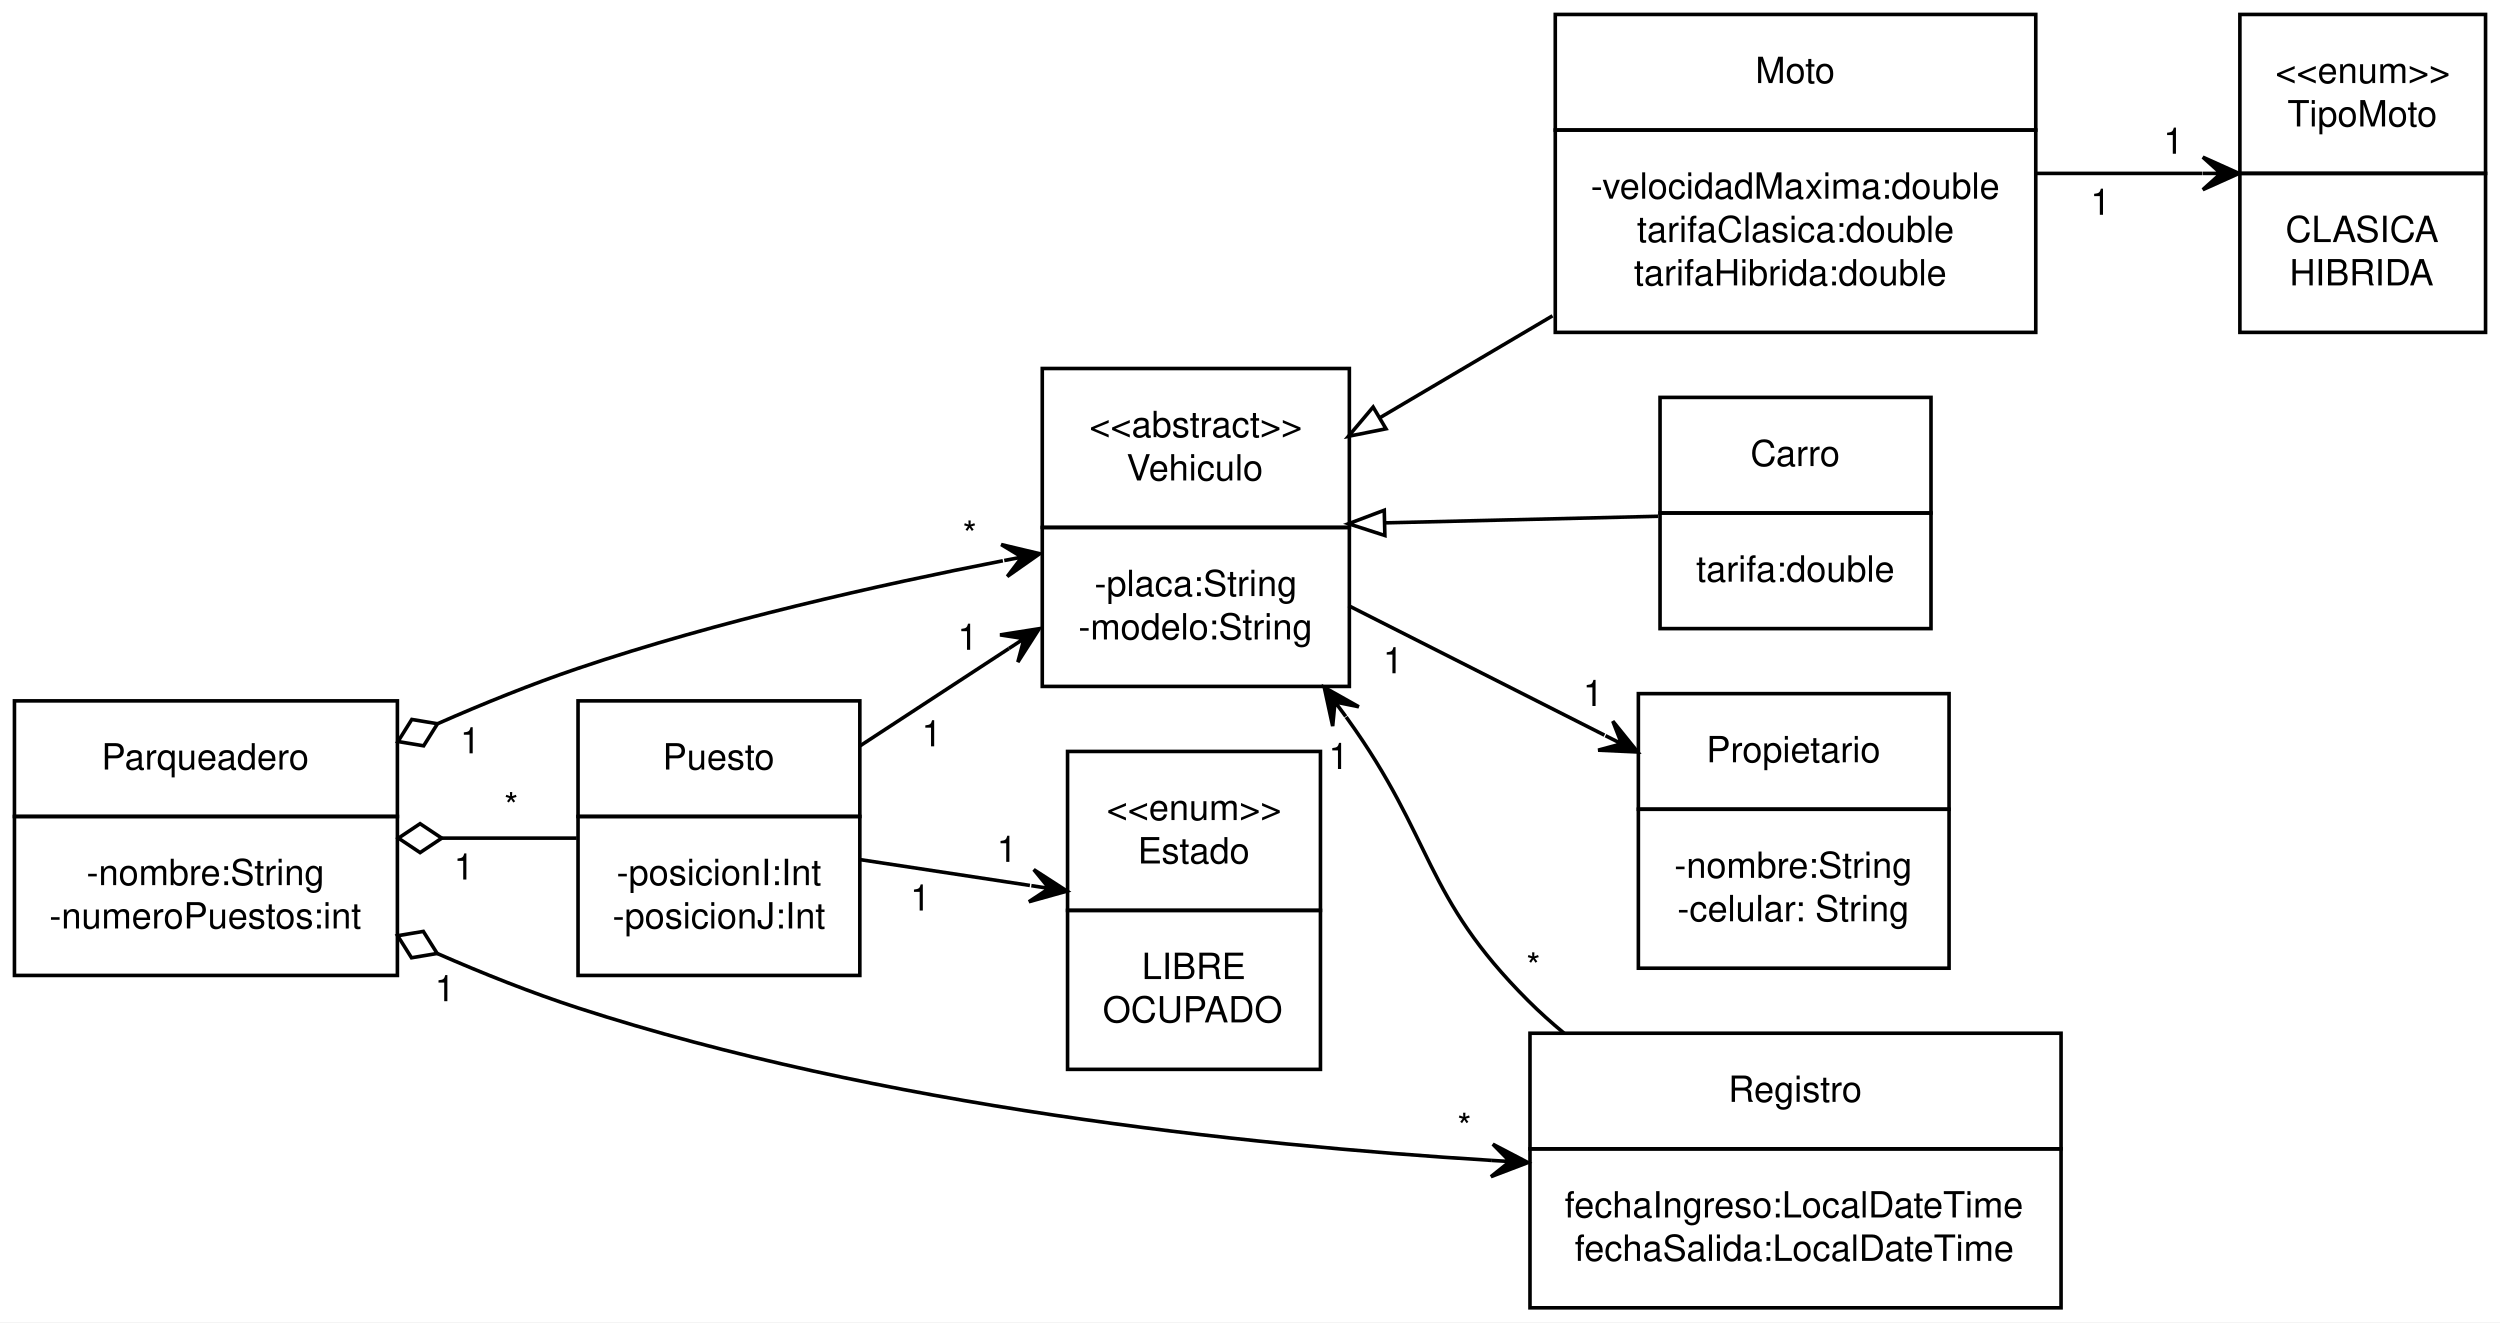
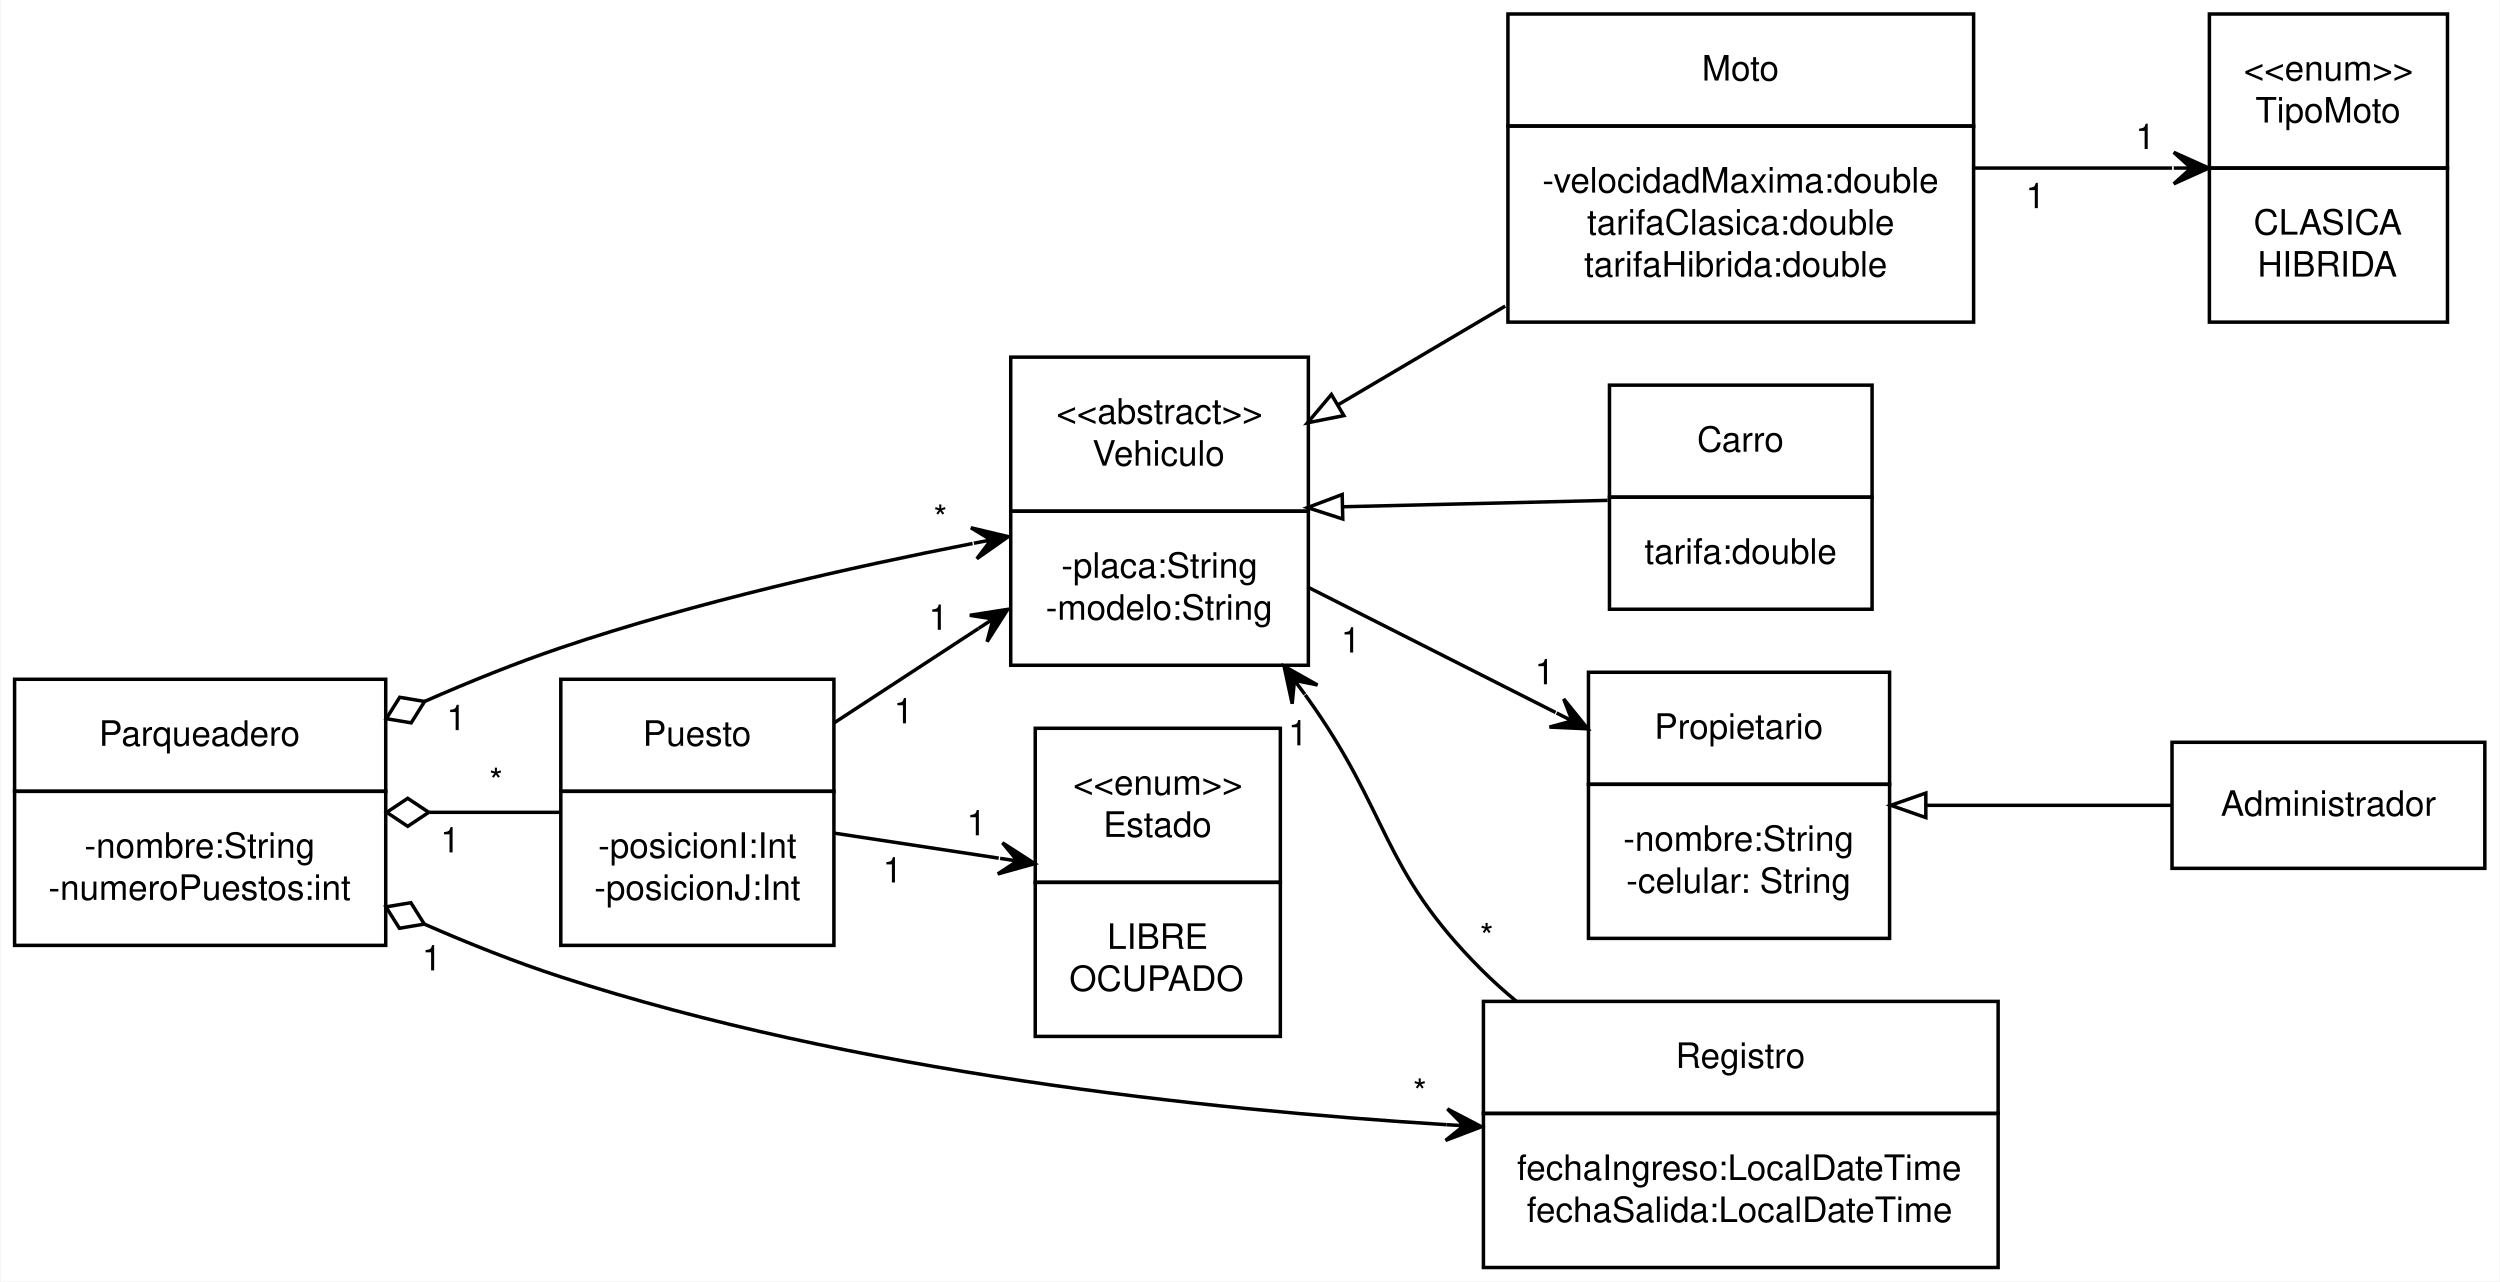
- <svg xmlns="http://www.w3.org/2000/svg" width="692pt" height="366pt" viewBox="0.00 0.00 692.00 366.00">
+ <svg xmlns="http://www.w3.org/2000/svg" width="714pt" height="366pt" viewBox="0.00 0.00 713.67 366.00">
  <g id="graph0" class="graph" transform="scale(1 1) rotate(0) translate(4 362)">
-     <polygon fill="#ffffff" stroke="transparent" points="-4,4 -4,-362 688,-362 688,4 -4,4" />
+     <polygon fill="#ffffff" stroke="transparent" points="-4,4 -4,-362 709.668,-362 709.668,4 -4,4" />
    <g id="node1" class="node">
      <polygon fill="none" stroke="#000000" points="0,-136 0,-168 106,-168 106,-136 0,-136" />
      <text text-anchor="start" x="24.101" y="-149" font-family="Helvetica,sans-Serif" font-size="10.00" fill="#000000">Parqueadero</text>
      <polygon fill="none" stroke="#000000" points="0,-92 0,-136 106,-136 106,-92 0,-92" />
      <text text-anchor="start" x="19.942" y="-117" font-family="Helvetica,sans-Serif" font-size="10.00" fill="#000000">-nombre:String</text>
      <text text-anchor="start" x="9.658" y="-105" font-family="Helvetica,sans-Serif" font-size="10.00" fill="#000000">-numeroPuestos:int</text>
    </g>
    <g id="node2" class="node">
      <polygon fill="none" stroke="#000000" points="284.5,-216 284.5,-260 369.5,-260 369.5,-216 284.5,-216" />
      <text text-anchor="start" x="297.54" y="-241" font-family="Helvetica,sans-Serif" font-size="10.00" fill="#000000">&lt;&lt;abstract&gt;&gt;</text>
      <text text-anchor="start" x="307.829" y="-229" font-family="Helvetica,sans-Serif" font-size="10.00" fill="#000000">Vehiculo</text>
      <polygon fill="none" stroke="#000000" points="284.5,-172 284.5,-216 369.5,-216 369.5,-172 284.5,-172" />
      <text text-anchor="start" x="298.941" y="-197" font-family="Helvetica,sans-Serif" font-size="10.00" fill="#000000">-placa:String</text>
      <text text-anchor="start" x="294.497" y="-185" font-family="Helvetica,sans-Serif" font-size="10.00" fill="#000000">-modelo:String</text>
    </g>
    <g id="edge2" class="edge">
      <path fill="none" stroke="#000000" d="M117.113,-161.675C129.814,-167.257 143.185,-172.661 156,-177 194.576,-190.062 239.532,-200.142 273.594,-206.78" />
      <polygon fill="none" stroke="#000000" points="117.099,-161.668 109.986,-162.855 106.155,-156.745 113.268,-155.559 117.099,-161.668" />
      <polygon fill="#000000" stroke="#000000" points="283.796,-208.729 273.129,-211.272 278.885,-207.79 273.973,-206.852 273.973,-206.852 273.973,-206.852 278.885,-207.79 274.818,-202.432 283.796,-208.729 283.796,-208.729" />
      <text text-anchor="middle" x="264.406" y="-210.63" font-family="Helvetica,sans-Serif" font-size="10.00" fill="#000000">*</text>
      <text text-anchor="middle" x="126.153" y="-153.473" font-family="Helvetica,sans-Serif" font-size="10.00" fill="#000000">1</text>
    </g>
    <g id="node3" class="node">
      <polygon fill="none" stroke="#000000" points="156,-136 156,-168 234,-168 234,-136 156,-136" />
      <text text-anchor="start" x="179.438" y="-149" font-family="Helvetica,sans-Serif" font-size="10.00" fill="#000000">Puesto</text>
      <polygon fill="none" stroke="#000000" points="156,-92 156,-136 234,-136 234,-92 156,-92" />
      <text text-anchor="start" x="166.661" y="-117" font-family="Helvetica,sans-Serif" font-size="10.00" fill="#000000">-posicionI:Int</text>
      <text text-anchor="start" x="165.55" y="-105" font-family="Helvetica,sans-Serif" font-size="10.00" fill="#000000">-posicionJ:Int</text>
    </g>
    <g id="edge1" class="edge">
      <path fill="none" stroke="#000000" d="M118.355,-130C131.084,-130 144.056,-130 155.622,-130" />
      <polygon fill="none" stroke="#000000" points="118.28,-130 112.279,-134 106.28,-130 112.28,-126 118.28,-130" />
      <text text-anchor="middle" x="137.496" y="-135.452" font-family="Helvetica,sans-Serif" font-size="10.00" fill="#000000">*</text>
      <text text-anchor="middle" x="124.406" y="-118.548" font-family="Helvetica,sans-Serif" font-size="10.00" fill="#000000">1</text>
    </g>
    <g id="node5" class="node">
      <polygon fill="none" stroke="#000000" points="419.5,-44 419.5,-76 566.5,-76 566.5,-44 419.5,-44" />
      <text text-anchor="start" x="474.389" y="-57" font-family="Helvetica,sans-Serif" font-size="10.00" fill="#000000">Registro</text>
      <polygon fill="none" stroke="#000000" points="419.5,0 419.5,-44 566.5,-44 566.5,0 419.5,0" />
      <text text-anchor="start" x="429.096" y="-25" font-family="Helvetica,sans-Serif" font-size="10.00" fill="#000000">fechaIngreso:LocalDateTime</text>
      <text text-anchor="start" x="431.877" y="-13" font-family="Helvetica,sans-Serif" font-size="10.00" fill="#000000">fechaSalida:LocalDateTime</text>
    </g>
    <g id="edge3" class="edge">
      <path fill="none" stroke="#000000" d="M117.03,-98.073C129.738,-92.513 143.132,-87.182 156,-83 239.479,-55.868 339.711,-45.075 408.953,-40.792" />
      <polygon fill="none" stroke="#000000" points="117.016,-98.079 113.181,-104.186 106.069,-102.995 109.904,-96.888 117.016,-98.079" />
      <polygon fill="#000000" stroke="#000000" points="418.938,-40.207 409.219,-45.285 413.947,-40.499 408.955,-40.792 408.955,-40.792 408.955,-40.792 413.947,-40.499 408.692,-36.3 418.938,-40.207 418.938,-40.207" />
      <text text-anchor="middle" x="401.338" y="-46.706" font-family="Helvetica,sans-Serif" font-size="10.00" fill="#000000">*</text>
      <text text-anchor="middle" x="119.142" y="-84.859" font-family="Helvetica,sans-Serif" font-size="10.00" fill="#000000">1</text>
    </g>
-     <g id="edge9" class="edge">
+     <g id="edge10" class="edge">
      <path fill="none" stroke="#000000" d="M368.612,-163.539C368.742,-163.359 368.871,-163.18 369,-163 393.025,-129.557 389.867,-114.101 419,-85 422.108,-81.896 425.454,-78.892 428.946,-76.005" />
      <polygon fill="#000000" stroke="#000000" points="362.559,-171.732 364.882,-161.015 365.53,-167.71 368.501,-163.689 368.501,-163.689 368.501,-163.689 365.53,-167.71 372.121,-166.363 362.559,-171.732 362.559,-171.732" />
      <text text-anchor="middle" x="420.435" y="-91.104" font-family="Helvetica,sans-Serif" font-size="10.00" fill="#000000">*</text>
      <text text-anchor="middle" x="366.532" y="-149.13" font-family="Helvetica,sans-Serif" font-size="10.00" fill="#000000">1</text>
    </g>
    <g id="node6" class="node">
      <polygon fill="none" stroke="#000000" points="426.5,-326 426.5,-358 559.5,-358 559.5,-326 426.5,-326" />
      <text text-anchor="start" x="481.887" y="-339" font-family="Helvetica,sans-Serif" font-size="10.00" fill="#000000">Moto</text>
      <polygon fill="none" stroke="#000000" points="426.5,-270 426.5,-326 559.5,-326 559.5,-270 426.5,-270" />
      <text text-anchor="start" x="436.325" y="-307" font-family="Helvetica,sans-Serif" font-size="10.00" fill="#000000">-velocidadMaxima:double</text>
      <text text-anchor="start" x="449.104" y="-295" font-family="Helvetica,sans-Serif" font-size="10.00" fill="#000000">tarifaClasica:double</text>
      <text text-anchor="start" x="448.271" y="-283" font-family="Helvetica,sans-Serif" font-size="10.00" fill="#000000"> tarifaHibrida:double</text>
    </g>
    <g id="edge4" class="edge">
      <path fill="none" stroke="#000000" d="M377.939,-246.368C393.053,-255.29 409.807,-265.181 425.731,-274.582" />
      <polygon fill="none" stroke="#000000" points="379.64,-243.307 369.249,-241.237 376.081,-249.335 379.64,-243.307" />
    </g>
    <g id="node8" class="node">
      <polygon fill="none" stroke="#000000" points="455.5,-220 455.5,-252 530.5,-252 530.5,-220 455.5,-220" />
      <text text-anchor="start" x="480.502" y="-233" font-family="Helvetica,sans-Serif" font-size="10.00" fill="#000000">Carro</text>
      <polygon fill="none" stroke="#000000" points="455.5,-188 455.5,-220 530.5,-220 530.5,-188 455.5,-188" />
      <text text-anchor="start" x="465.491" y="-201" font-family="Helvetica,sans-Serif" font-size="10.00" fill="#000000">tarifa:double</text>
    </g>
-     <g id="edge10" class="edge">
+     <g id="edge11" class="edge">
      <path fill="none" stroke="#000000" d="M379.5,-217.277C404.07,-217.869 432.691,-218.559 454.981,-219.096" />
      <polygon fill="none" stroke="#000000" points="379.331,-213.772 369.249,-217.03 379.162,-220.77 379.331,-213.772" />
    </g>
    <g id="node9" class="node">
      <polygon fill="none" stroke="#000000" points="449.5,-138 449.5,-170 535.5,-170 535.5,-138 449.5,-138" />
      <text text-anchor="start" x="468.33" y="-151" font-family="Helvetica,sans-Serif" font-size="10.00" fill="#000000">Propietario</text>
      <polygon fill="none" stroke="#000000" points="449.5,-94 449.5,-138 535.5,-138 535.5,-94 449.5,-94" />
      <text text-anchor="start" x="459.442" y="-119" font-family="Helvetica,sans-Serif" font-size="10.00" fill="#000000">-nombre:String</text>
      <text text-anchor="start" x="460.277" y="-107" font-family="Helvetica,sans-Serif" font-size="10.00" fill="#000000">-celular: String</text>
    </g>
    <g id="edge6" class="edge">
      <path fill="none" stroke="#000000" d="M369.249,-194.368C390.863,-183.43 417.283,-170.062 440.11,-158.511" />
      <polygon fill="#000000" stroke="#000000" points="449.319,-153.851 442.428,-162.381 444.858,-156.108 440.396,-158.366 440.396,-158.366 440.396,-158.366 444.858,-156.108 438.364,-154.351 449.319,-153.851 449.319,-153.851" />
      <text text-anchor="middle" x="436.962" y="-166.577" font-family="Helvetica,sans-Serif" font-size="10.00" fill="#000000">1</text>
      <text text-anchor="middle" x="381.606" y="-175.642" font-family="Helvetica,sans-Serif" font-size="10.00" fill="#000000">1</text>
    </g>
    <g id="edge8" class="edge">
      <path fill="none" stroke="#000000" d="M234.098,-155.57C247.014,-164.017 261.58,-173.543 275.265,-182.492" />
      <polygon fill="#000000" stroke="#000000" points="283.648,-187.975 272.816,-186.268 279.464,-185.238 275.279,-182.502 275.279,-182.502 275.279,-182.502 279.464,-185.238 277.742,-178.736 283.648,-187.975 283.648,-187.975" />
      <text text-anchor="middle" x="263.852" y="-182.128" font-family="Helvetica,sans-Serif" font-size="10.00" fill="#000000">1</text>
      <text text-anchor="middle" x="253.895" y="-155.417" font-family="Helvetica,sans-Serif" font-size="10.00" fill="#000000">1</text>
    </g>
    <g id="node4" class="node">
      <polygon fill="none" stroke="#000000" points="291.5,-110 291.5,-154 361.5,-154 361.5,-110 291.5,-110" />
      <text text-anchor="start" x="302.319" y="-135" font-family="Helvetica,sans-Serif" font-size="10.00" fill="#000000">&lt;&lt;enum&gt;&gt;</text>
      <text text-anchor="start" x="310.938" y="-123" font-family="Helvetica,sans-Serif" font-size="10.00" fill="#000000">Estado</text>
      <polygon fill="none" stroke="#000000" points="291.5,-66 291.5,-110 361.5,-110 361.5,-66 291.5,-66" />
      <text text-anchor="start" x="312.053" y="-91" font-family="Helvetica,sans-Serif" font-size="10.00" fill="#000000">LIBRE</text>
      <text text-anchor="start" x="301.224" y="-79" font-family="Helvetica,sans-Serif" font-size="10.00" fill="#000000">OCUPADO</text>
    </g>
    <g id="edge7" class="edge">
      <path fill="none" stroke="#000000" d="M234.098,-124.053C248.861,-121.808 265.782,-119.235 281.076,-116.909" />
      <polygon fill="#000000" stroke="#000000" points="291.358,-115.345 282.148,-121.297 286.414,-116.097 281.471,-116.849 281.471,-116.849 281.471,-116.849 286.414,-116.097 280.795,-112.4 291.358,-115.345 291.358,-115.345" />
      <text text-anchor="middle" x="274.708" y="-123.427" font-family="Helvetica,sans-Serif" font-size="10.00" fill="#000000">1</text>
      <text text-anchor="middle" x="250.748" y="-109.972" font-family="Helvetica,sans-Serif" font-size="10.00" fill="#000000">1</text>
    </g>
    <g id="node7" class="node">
-       <polygon fill="none" stroke="#000000" points="616,-314 616,-358 684,-358 684,-314 616,-314" />
-       <text text-anchor="start" x="625.819" y="-339" font-family="Helvetica,sans-Serif" font-size="10.00" fill="#000000">&lt;&lt;enum&gt;&gt;</text>
-       <text text-anchor="start" x="629.164" y="-327" font-family="Helvetica,sans-Serif" font-size="10.00" fill="#000000">TipoMoto</text>
-       <polygon fill="none" stroke="#000000" points="616,-270 616,-314 684,-314 684,-270 616,-270" />
-       <text text-anchor="start" x="628.609" y="-295" font-family="Helvetica,sans-Serif" font-size="10.00" fill="#000000">CLASICA</text>
-       <text text-anchor="start" x="629.723" y="-283" font-family="Helvetica,sans-Serif" font-size="10.00" fill="#000000">HIBRIDA</text>
+       <polygon fill="none" stroke="#000000" points="626.834,-314 626.834,-358 694.834,-358 694.834,-314 626.834,-314" />
+       <text text-anchor="start" x="636.653" y="-339" font-family="Helvetica,sans-Serif" font-size="10.00" fill="#000000">&lt;&lt;enum&gt;&gt;</text>
+       <text text-anchor="start" x="639.998" y="-327" font-family="Helvetica,sans-Serif" font-size="10.00" fill="#000000">TipoMoto</text>
+       <polygon fill="none" stroke="#000000" points="626.834,-270 626.834,-314 694.834,-314 694.834,-270 626.834,-270" />
+       <text text-anchor="start" x="639.442" y="-295" font-family="Helvetica,sans-Serif" font-size="10.00" fill="#000000">CLASICA</text>
+       <text text-anchor="start" x="640.558" y="-283" font-family="Helvetica,sans-Serif" font-size="10.00" fill="#000000">HIBRIDA</text>
    </g>
    <g id="edge5" class="edge">
-       <path fill="none" stroke="#000000" d="M559.294,-314C574.946,-314 591.244,-314 605.634,-314" />
-       <polygon fill="#000000" stroke="#000000" points="615.74,-314 605.74,-318.5 610.74,-314 605.74,-314 605.74,-314 605.74,-314 610.74,-314 605.74,-309.5 615.74,-314 615.74,-314" />
-       <text text-anchor="middle" x="597.614" y="-319.452" font-family="Helvetica,sans-Serif" font-size="10.00" fill="#000000">1</text>
-       <text text-anchor="middle" x="577.42" y="-302.548" font-family="Helvetica,sans-Serif" font-size="10.00" fill="#000000">1</text>
+       <path fill="none" stroke="#000000" d="M559.03,-314C578.208,-314 598.665,-314 616.173,-314" />
+       <polygon fill="#000000" stroke="#000000" points="626.655,-314 616.655,-318.5 621.655,-314 616.655,-314 616.655,-314 616.655,-314 621.655,-314 616.655,-309.5 626.655,-314 626.655,-314" />
+       <text text-anchor="middle" x="608.529" y="-319.452" font-family="Helvetica,sans-Serif" font-size="10.00" fill="#000000">1</text>
+       <text text-anchor="middle" x="577.156" y="-302.548" font-family="Helvetica,sans-Serif" font-size="10.00" fill="#000000">1</text>
+     </g>
+     <g id="node10" class="node">
+       <polygon fill="none" stroke="#000000" points="705.503,-150 616.165,-150 616.165,-114 705.503,-114 705.503,-150" />
+       <text text-anchor="middle" x="660.834" y="-129" font-family="Helvetica,sans-Serif" font-size="10.00" fill="#000000">Administrador</text>
+     </g>
+     <g id="edge9" class="edge">
+       <path fill="none" stroke="#000000" d="M545.968,-132C568.574,-132 594.605,-132 616.164,-132" />
+       <polygon fill="none" stroke="#000000" points="545.85,-128.5 535.85,-132 545.85,-135.5 545.85,-128.5" />
    </g>
  </g>
</svg>
